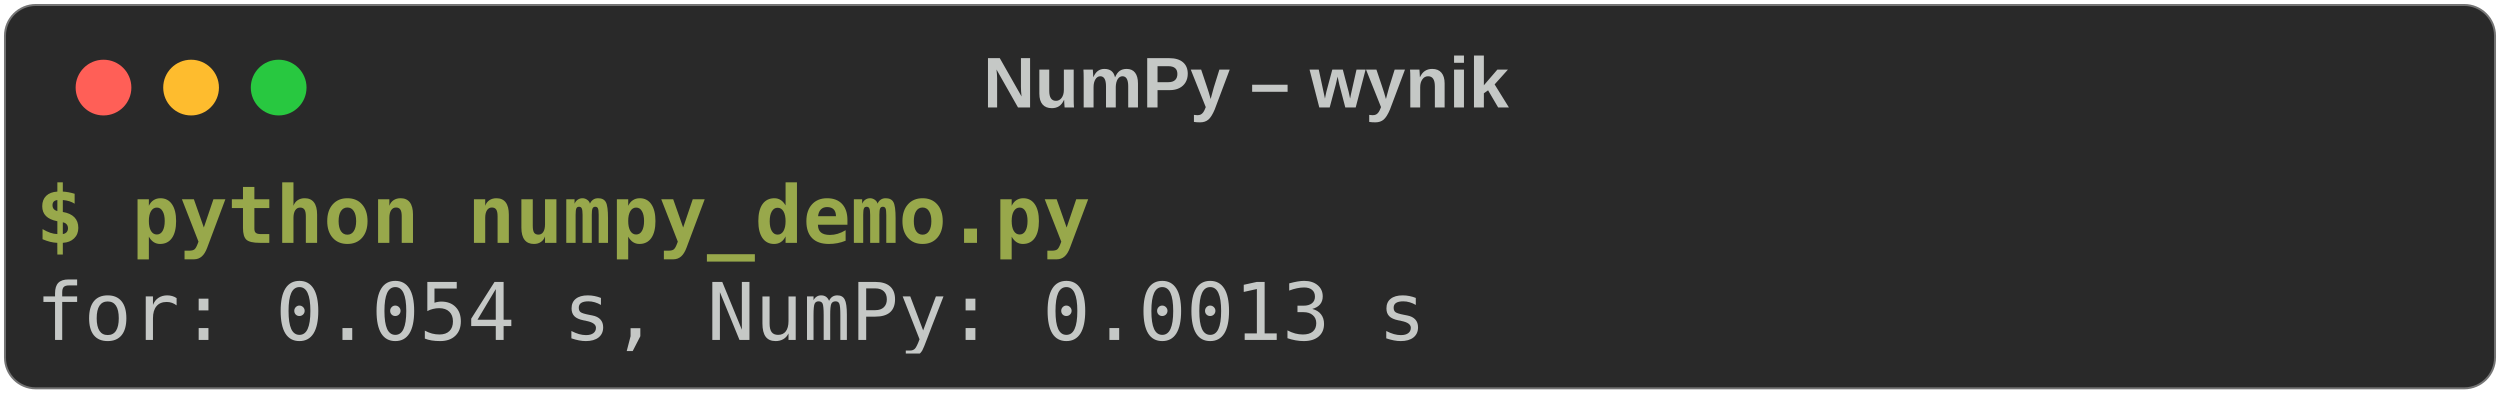
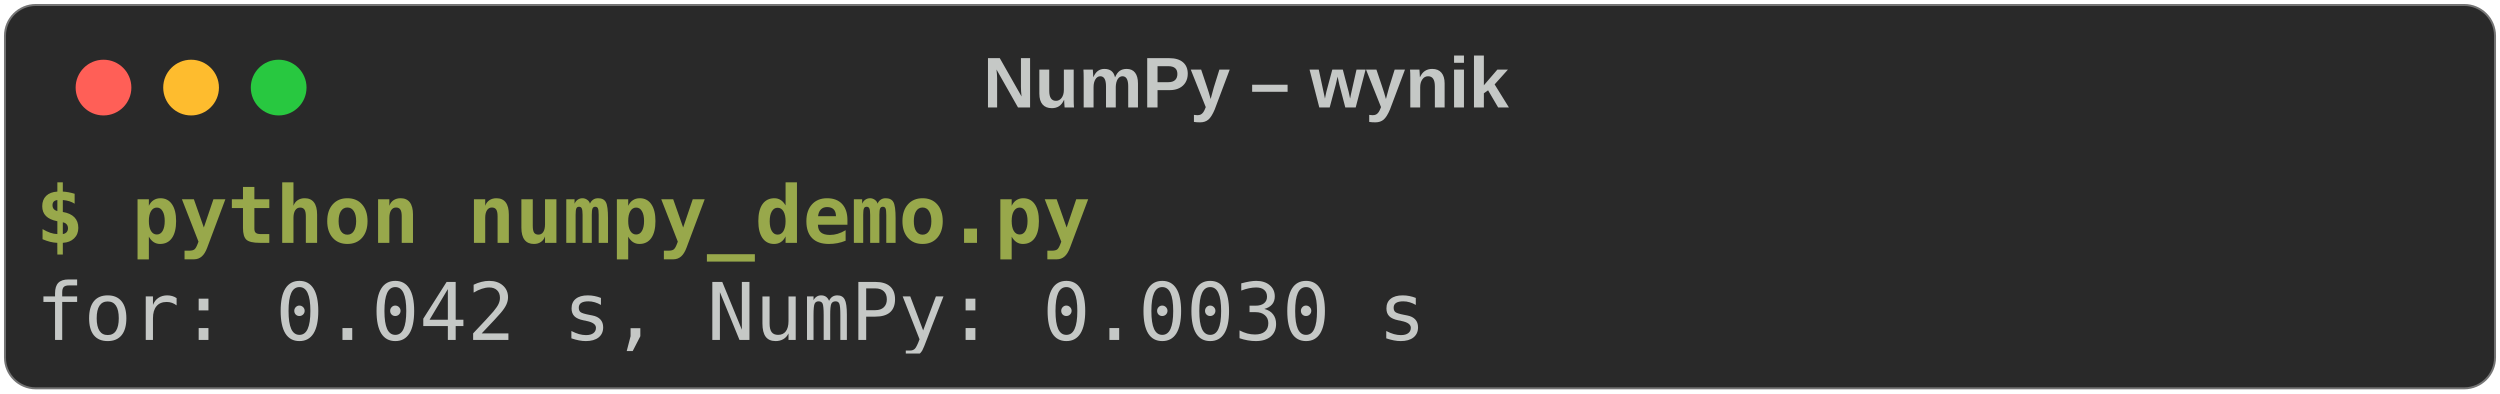
<svg xmlns="http://www.w3.org/2000/svg" class="rich-terminal" viewBox="0 0 628 98.8">
  <style>

    @font-face {
        font-family: "Fira Code";
        src: local("FiraCode-Regular"),
                url("https://cdnjs.cloudflare.com/ajax/libs/firacode/6.2.0/woff2/FiraCode-Regular.woff2") format("woff2"),
                url("https://cdnjs.cloudflare.com/ajax/libs/firacode/6.2.0/woff/FiraCode-Regular.woff") format("woff");
        font-style: normal;
        font-weight: 400;
    }
    @font-face {
        font-family: "Fira Code";
        src: local("FiraCode-Bold"),
                url("https://cdnjs.cloudflare.com/ajax/libs/firacode/6.2.0/woff2/FiraCode-Bold.woff2") format("woff2"),
                url("https://cdnjs.cloudflare.com/ajax/libs/firacode/6.2.0/woff/FiraCode-Bold.woff") format("woff");
        font-style: bold;
        font-weight: 700;
    }

-     .terminal-1684946121-matrix {
+     .terminal-1673018565-matrix {
        font-family: Fira Code, monospace;
        font-size: 20px;
        line-height: 24.4px;
        font-variant-east-asian: full-width;
    }

-     .terminal-1684946121-title {
+     .terminal-1673018565-title {
        font-size: 18px;
        font-weight: bold;
        font-family: arial;
    }

-     .terminal-1684946121-r1 { fill: #98a84b;font-weight: bold }
- .terminal-1684946121-r2 { fill: #c5c8c6 }
+     .terminal-1673018565-r1 { fill: #98a84b;font-weight: bold }
+ .terminal-1673018565-r2 { fill: #c5c8c6 }
    </style>
  <defs>
-     <clipPath id="terminal-1684946121-clip-terminal">
+     <clipPath id="terminal-1673018565-clip-terminal">
      <rect x="0" y="0" width="609.0" height="47.8" />
    </clipPath>
-     <clipPath id="terminal-1684946121-line-0">
+     <clipPath id="terminal-1673018565-line-0">
      <rect x="0" y="1.5" width="610" height="24.65" />
    </clipPath>
  </defs>
  <rect fill="#292929" stroke="rgba(255,255,255,0.35)" stroke-width="1" x="1" y="1" width="626" height="96.8" rx="8" />
-   <text class="terminal-1684946121-title" fill="#c5c8c6" text-anchor="middle" x="313" y="27">NumPy – wynik</text>
+   <text class="terminal-1673018565-title" fill="#c5c8c6" text-anchor="middle" x="313" y="27">NumPy – wynik</text>
  <g transform="translate(26,22)">
    <circle cx="0" cy="0" r="7" fill="#ff5f57" />
    <circle cx="22" cy="0" r="7" fill="#febc2e" />
    <circle cx="44" cy="0" r="7" fill="#28c840" />
  </g>
-   <g transform="translate(9, 41)" clip-path="url(#terminal-1684946121-clip-terminal)">
-     <g class="terminal-1684946121-matrix">
-       <text class="terminal-1684946121-r1" x="0" y="20" textLength="268.4" clip-path="url(#terminal-1684946121-line-0)">$ python numpy_demo.py</text>
-       <text class="terminal-1684946121-r2" x="610" y="20" textLength="12.2" clip-path="url(#terminal-1684946121-line-0)">
+   <g transform="translate(9, 41)" clip-path="url(#terminal-1673018565-clip-terminal)">
+     <g class="terminal-1673018565-matrix">
+       <text class="terminal-1673018565-r1" x="0" y="20" textLength="268.4" clip-path="url(#terminal-1673018565-line-0)">$ python numpy_demo.py</text>
+       <text class="terminal-1673018565-r2" x="610" y="20" textLength="12.2" clip-path="url(#terminal-1673018565-line-0)">
</text>
-       <text class="terminal-1684946121-r2" x="0" y="44.4" textLength="353.8" clip-path="url(#terminal-1684946121-line-1)">for: 0.054 s, NumPy: 0.0013 s</text>
-       <text class="terminal-1684946121-r2" x="610" y="44.4" textLength="12.2" clip-path="url(#terminal-1684946121-line-1)">
+       <text class="terminal-1673018565-r2" x="0" y="44.4" textLength="353.8" clip-path="url(#terminal-1673018565-line-1)">for: 0.042 s, NumPy: 0.0030 s</text>
+       <text class="terminal-1673018565-r2" x="610" y="44.4" textLength="12.2" clip-path="url(#terminal-1673018565-line-1)">
</text>
    </g>
  </g>
</svg>
